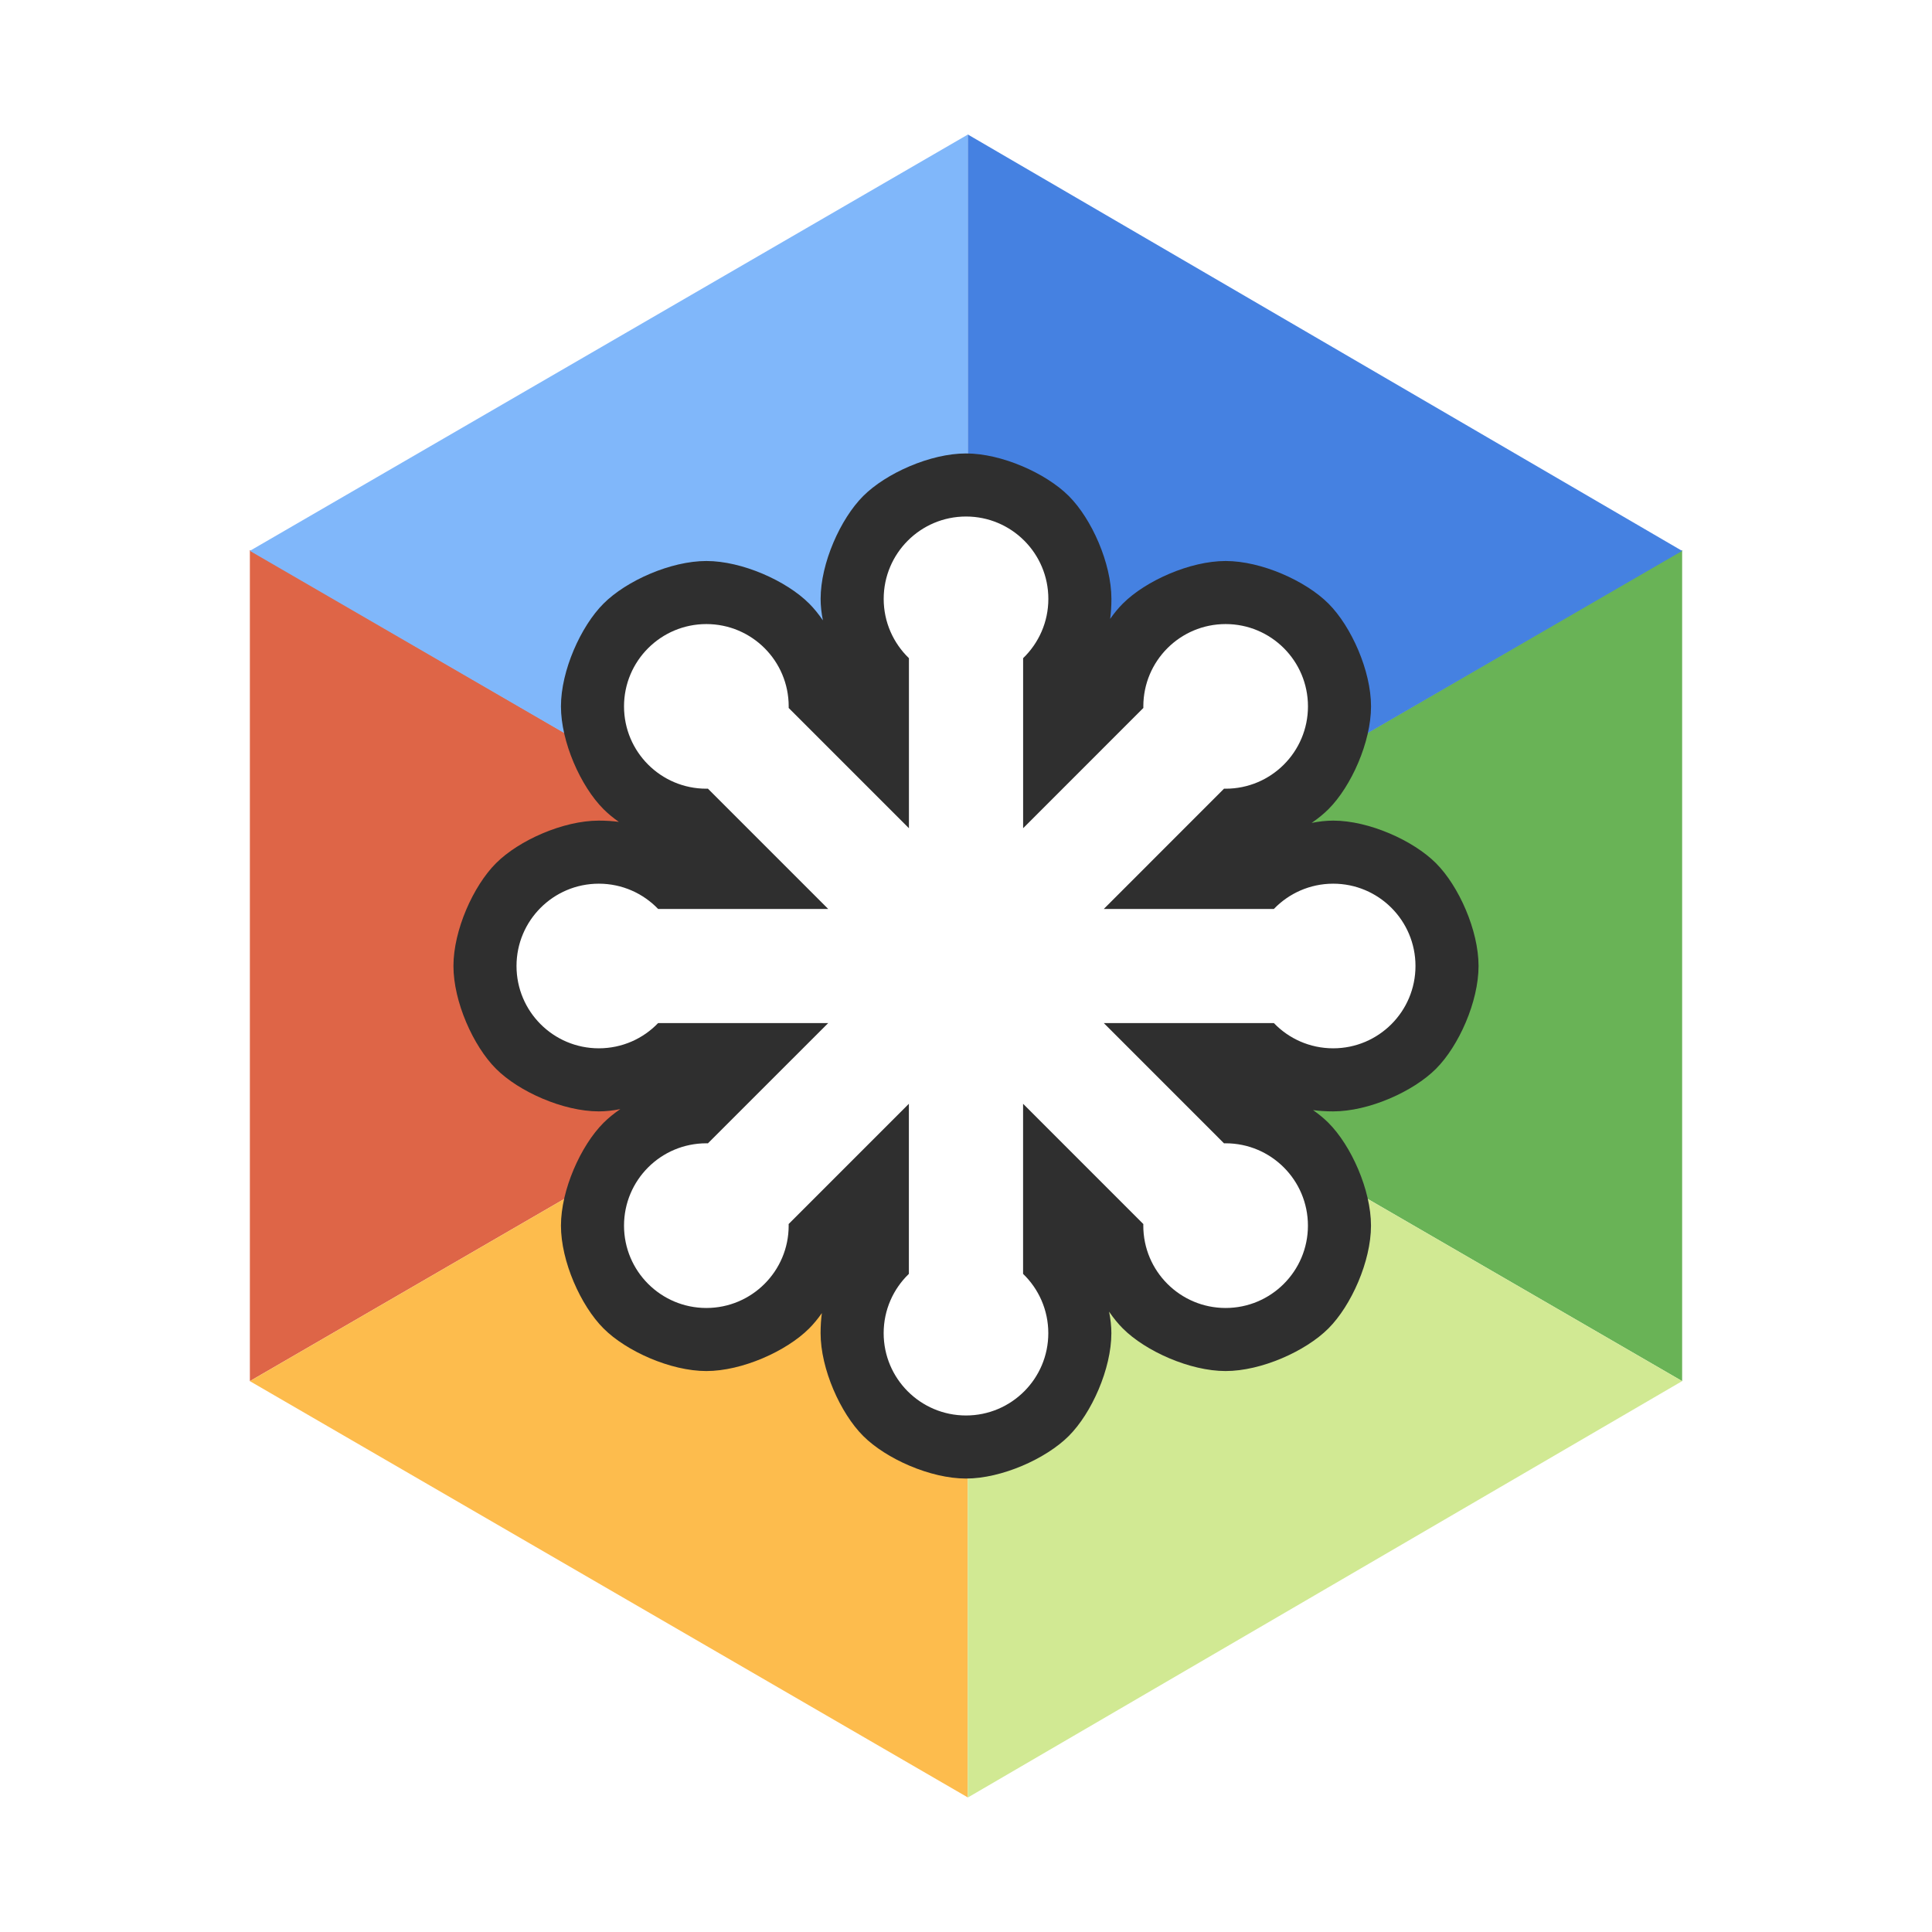
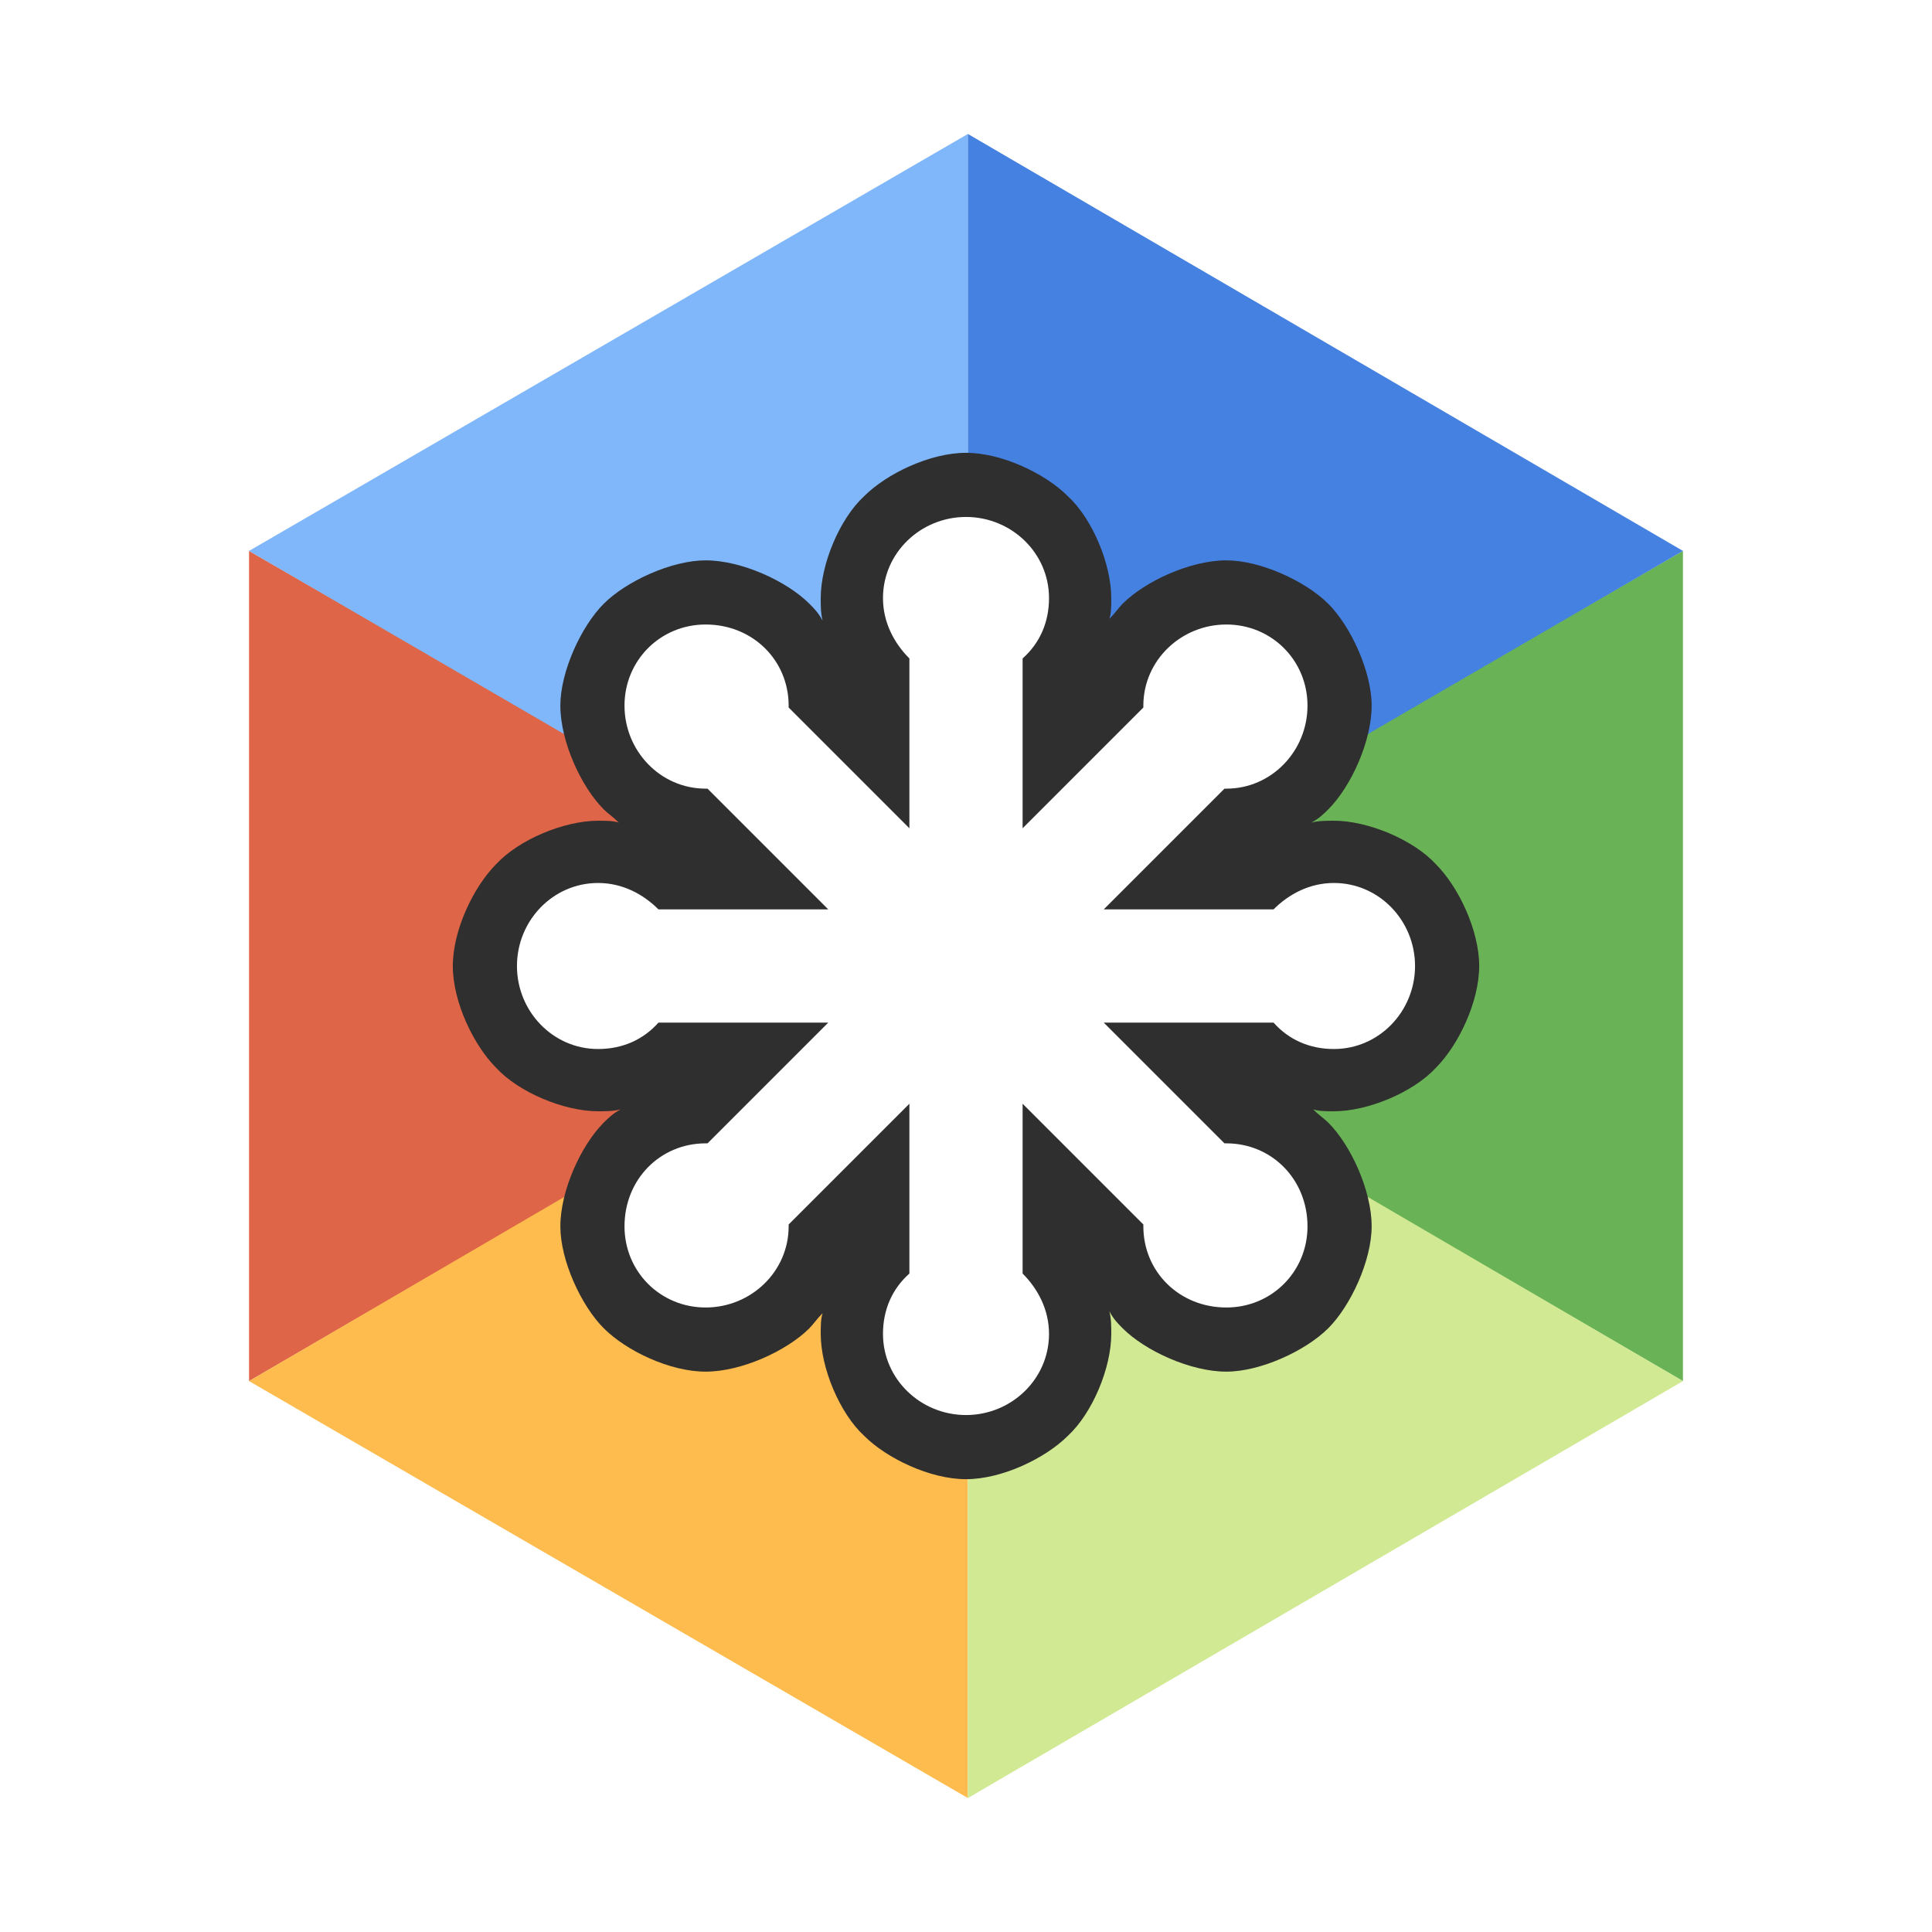
<svg xmlns="http://www.w3.org/2000/svg" width="1024px" height="1024px" viewBox="0 0 1024 1024">
-   <g>
-     <g transform="matrix(1, 0, 0, 1, -0.009985, -0.086926)">
-       <path d="M 132.446 732.109 L 132.446 291.613 L 335.279 409.478 L 335.279 614.581 L 132.446 732.109 Z" style="fill: rgb(222, 101, 71);" />
-       <path d="M 512.985 952.772 L 512.985 722.474 L 335.246 614.587 L 132.436 732.113 L 512.985 952.772 Z" style="fill: rgb(253, 188, 77);" />
-       <path d="M 688.748 291.613 L 688.748 732.109 L 891.581 614.244 L 891.581 409.141 L 688.748 291.613 Z" transform="matrix(-1, 0, 0, -1, 1580.329, 1023.722)" style="fill: rgb(105, 179, 86);" />
-       <path d="M 891.584 614.587 L 891.584 844.918 L 715.811 952.805 L 512.985 835.296 L 891.584 614.587 Z" style="fill: rgb(209, 233, 147);" transform="matrix(-1, 0, 0, -1, 1404.569, 1567.392)" />
-       <path d="M 512.985 71.402 L 512.985 301.7 L 335.246 409.587 L 132.436 292.061 L 512.985 71.402 Z" style="fill: rgb(128, 183, 250);" />
-       <path d="M 891.584 409.587 L 891.584 179.256 L 715.811 71.369 L 512.985 188.878 L 891.584 409.587 Z" transform="matrix(-1, 0, 0, -1, 1404.569, 480.9559)" style="fill: rgb(69, 129, 225);" />
-     </g>
-     <g transform="matrix(3.215432, 0, 0, 3.215432, -1124.265, -1130.191)">
-       <path d="M 568.619 536.571 C 572.385 540.338 575.637 547.648 575.637 553.522 C 575.637 559.391 572.384 566.699 568.619 570.465 C 564.855 574.231 557.545 577.488 551.672 577.488 C 545.798 577.488 538.489 574.231 534.724 570.465 C 533.941 569.681 533.179 568.743 532.465 567.698 C 532.707 568.903 532.841 570.096 532.841 571.245 C 532.841 577.117 529.586 584.426 525.821 588.191 C 522.055 591.955 514.748 595.208 508.88 595.208 C 503.01 595.208 495.7 591.957 491.934 588.192 C 488.166 584.428 484.91 577.118 484.91 571.245 C 484.91 570.031 484.984 568.939 485.12 567.938 C 484.454 568.887 483.749 569.742 483.026 570.466 C 479.261 574.232 471.951 577.488 466.078 577.488 C 460.204 577.488 452.894 574.232 449.129 570.465 C 445.364 566.699 442.112 559.39 442.112 553.522 C 442.112 547.648 445.364 540.338 449.13 536.571 C 449.914 535.787 450.851 535.025 451.898 534.31 C 450.693 534.552 449.501 534.686 448.354 534.686 C 442.484 534.686 435.175 531.434 431.409 527.668 C 427.644 523.903 424.391 516.593 424.391 510.721 C 424.391 504.85 427.644 497.542 431.409 493.776 C 435.174 490.011 442.483 486.757 448.354 486.757 C 449.567 486.757 450.658 486.831 451.659 486.968 C 450.709 486.301 449.854 485.596 449.131 484.872 C 445.365 481.107 442.112 473.797 442.112 467.927 C 442.112 462.054 445.369 454.744 449.136 450.979 C 452.904 447.214 460.213 443.963 466.084 443.963 C 471.956 443.963 479.265 447.216 483.031 450.982 C 483.814 451.765 484.575 452.702 485.289 453.747 C 485.048 452.545 484.915 451.355 484.915 450.208 C 484.915 444.334 488.169 437.023 491.935 433.256 C 495.702 429.489 503.012 426.235 508.884 426.235 C 514.751 426.235 522.06 429.487 525.827 433.254 C 529.593 437.02 532.849 444.331 532.849 450.208 C 532.849 451.419 532.775 452.508 532.639 453.508 C 533.305 452.558 534.01 451.704 534.733 450.981 C 538.499 447.216 545.808 443.963 551.679 443.963 C 557.55 443.963 564.858 447.216 568.624 450.981 C 572.389 454.747 575.643 462.056 575.643 467.927 C 575.643 473.798 572.39 481.107 568.625 484.872 C 567.84 485.657 566.902 486.419 565.855 487.135 C 567.062 486.892 568.257 486.757 569.407 486.757 C 575.275 486.757 582.583 490.011 586.348 493.777 C 590.112 497.542 593.366 504.85 593.366 510.721 C 593.366 516.594 590.112 523.903 586.348 527.668 C 582.583 531.433 575.275 534.686 569.407 534.686 C 568.188 534.686 567.093 534.612 566.088 534.474 C 567.039 535.141 567.895 535.847 568.619 536.571 Z" style="fill: rgb(47, 47, 47);" />
-       <path d="M 531.594 520.131 L 559.629 520.131 C 562.094 522.697 565.559 524.29 569.407 524.29 C 576.895 524.29 582.97 518.219 582.97 510.721 C 582.97 503.227 576.895 497.153 569.407 497.153 C 565.567 497.153 562.094 498.754 559.629 501.317 L 531.594 501.317 L 551.414 481.489 C 551.504 481.489 551.588 481.496 551.679 481.496 C 559.173 481.496 565.247 475.421 565.247 467.927 C 565.247 460.432 559.173 454.359 551.679 454.359 C 544.184 454.359 538.11 460.432 538.11 467.927 C 538.11 468.011 538.115 468.101 538.115 468.186 L 518.294 488.01 L 518.294 459.981 C 520.854 457.51 522.453 454.047 522.453 450.208 C 522.453 442.703 516.372 436.631 508.884 436.631 C 501.388 436.631 495.311 442.707 495.311 450.208 C 495.311 454.047 496.909 457.51 499.471 459.981 L 499.471 488.01 L 479.648 468.186 C 479.648 468.101 479.652 468.011 479.652 467.927 C 479.652 460.432 473.581 454.359 466.084 454.359 C 458.587 454.359 452.508 460.432 452.508 467.927 C 452.508 475.421 458.581 481.496 466.078 481.496 C 466.164 481.496 466.252 481.489 466.336 481.489 L 486.164 501.317 L 458.128 501.317 C 455.66 498.749 452.194 497.153 448.354 497.153 C 440.86 497.153 434.787 503.227 434.787 510.721 C 434.787 518.219 440.86 524.29 448.354 524.29 C 452.194 524.29 455.665 522.697 458.128 520.131 L 486.164 520.131 L 466.336 539.954 C 466.252 539.954 466.164 539.947 466.078 539.947 C 458.581 539.947 452.508 546.02 452.508 553.522 C 452.508 561.012 458.581 567.092 466.078 567.092 C 473.574 567.092 479.648 561.012 479.648 553.522 C 479.648 553.431 479.641 553.347 479.641 553.258 L 499.463 533.432 L 499.463 561.47 C 496.903 563.935 495.306 567.398 495.306 571.245 C 495.306 578.74 501.384 584.812 508.88 584.812 C 516.368 584.812 522.445 578.74 522.445 571.245 C 522.445 567.404 520.847 563.935 518.288 561.47 L 518.288 533.432 L 538.11 553.258 C 538.11 553.347 538.104 553.426 538.104 553.522 C 538.104 561.012 544.176 567.092 551.672 567.092 C 559.167 567.092 565.241 561.012 565.241 553.522 C 565.241 546.02 559.167 539.947 551.672 539.947 C 551.581 539.947 551.5 539.954 551.409 539.954 Z" style="fill: rgb(255, 255, 255); paint-order: stroke; stroke-width: 20.791;" />
-     </g>
-   </g>
-   <path d="M 510.649 521.464" style="stroke: rgb(0, 0, 0); fill: rgb(255, 255, 255);" />
+   <path d="M 132 732 L 132 292 L 335 409 L 335 614 L 132 732 Z" style="fill: rgb(222, 101, 71);" />
+   <path d="M 513 953 L 513 722 L 334 614 L 132 732 L 513 953 Z" style="fill: rgb(253, 188, 77);" />
+   <path d="M 892 732 L 892 292 L 689 409 L 689 614 L 892 732 Z" style="fill: rgb(105, 179, 86);" />
+   <path d="M 513 953 L 513 722 L 690 614 L 892 732 L 513 953 Z" style="fill: rgb(209, 233, 147);" />
+   <path d="M 513 71 L 513 302 L 335 410 L 132 292 L 513 71 Z" style="fill: rgb(128, 183, 250);" />
+   <path d="M 513 71 L 513 302 L 689 410 L 892 292 L 513 71 Z" style="fill: rgb(69, 129, 225);" />
+   <path d="M 704 595 C 716 607 727 631 727 650 C 727 668 716 692 704 704 C 692 716 668 727 650 727 C 631 727 607 716 595 704 C 593 702 590 699 588 695 C 589 699 589 703 589 707 C 589 725 579 749 566 761 C 554 773 531 784 512 784 C 493 784 470 773 458 761 C 445 749 435 725 435 707 C 435 703 435 699 436 696 C 433 699 431 702 429 704 C 417 716 393 727 374 727 C 355 727 332 716 320 704 C 308 692 297 668 297 650 C 297 631 308 607 320 595 C 322 593 325 590 329 588 C 325 589 321 589 317 589 C 299 589 275 579 263 566 C 251 554 240 531 240 512 C 240 493 251 470 263 458 C 275 445 299 435 317 435 C 321 435 325 435 328 436 C 325 433 322 431 320 429 C 308 417 297 393 297 374 C 297 356 308 332 320 320 C 332 308 356 297 374 297 C 393 297 417 308 429 320 C 431 322 434 325 436 329 C 435 325 435 321 435 317 C 435 299 445 275 458 263 C 470 251 493 240 512 240 C 531 240 554 251 566 263 C 579 275 589 299 589 317 C 589 321 589 325 588 328 C 591 325 593 322 595 320 C 607 308 631 297 650 297 C 668 297 692 308 704 320 C 716 332 727 356 727 374 C 727 393 716 417 704 429 C 702 431 699 434 695 436 C 699 435 703 435 707 435 C 725 435 749 445 761 458 C 773 470 784 493 784 512 C 784 531 773 554 761 566 C 749 579 725 589 707 589 C 703 589 699 589 696 588 C 699 591 702 593 704 595 Z" style="fill: rgb(47, 47, 47);" />
+   <path d="M 585 542 L 675 542 C 683 551 694 556 707 556 C 731 556 750 536 750 512 C 750 488 731 468 707 468 C 694 468 683 474 675 482 L 585 482 L 649 418 C 649 418 649 418 650 418 C 674 418 693 398 693 374 C 693 350 674 331 650 331 C 626 331 606 350 606 374 C 606 375 606 375 606 375 L 542 439 L 542 349 C 551 341 556 330 556 317 C 556 293 536 274 512 274 C 488 274 468 293 468 317 C 468 330 474 341 482 349 L 482 439 L 418 375 C 418 375 418 375 418 374 C 418 350 399 331 374 331 C 350 331 331 350 331 374 C 331 398 350 418 374 418 C 375 418 375 418 375 418 L 439 482 L 349 482 C 341 474 330 468 317 468 C 293 468 274 488 274 512 C 274 536 293 556 317 556 C 330 556 341 551 349 542 L 439 542 L 375 606 C 375 606 375 606 374 606 C 350 606 331 625 331 650 C 331 674 350 693 374 693 C 398 693 418 674 418 650 C 418 649 418 649 418 649 L 482 585 L 482 675 C 473 683 468 694 468 707 C 468 731 488 750 512 750 C 536 750 556 731 556 707 C 556 694 550 683 542 675 L 542 585 L 606 649 C 606 649 606 649 606 650 C 606 674 625 693 650 693 C 674 693 693 674 693 650 C 693 625 674 606 650 606 C 649 606 649 606 649 606 L 585 542 Z" style="fill: rgb(255, 255, 255);" />
</svg>
